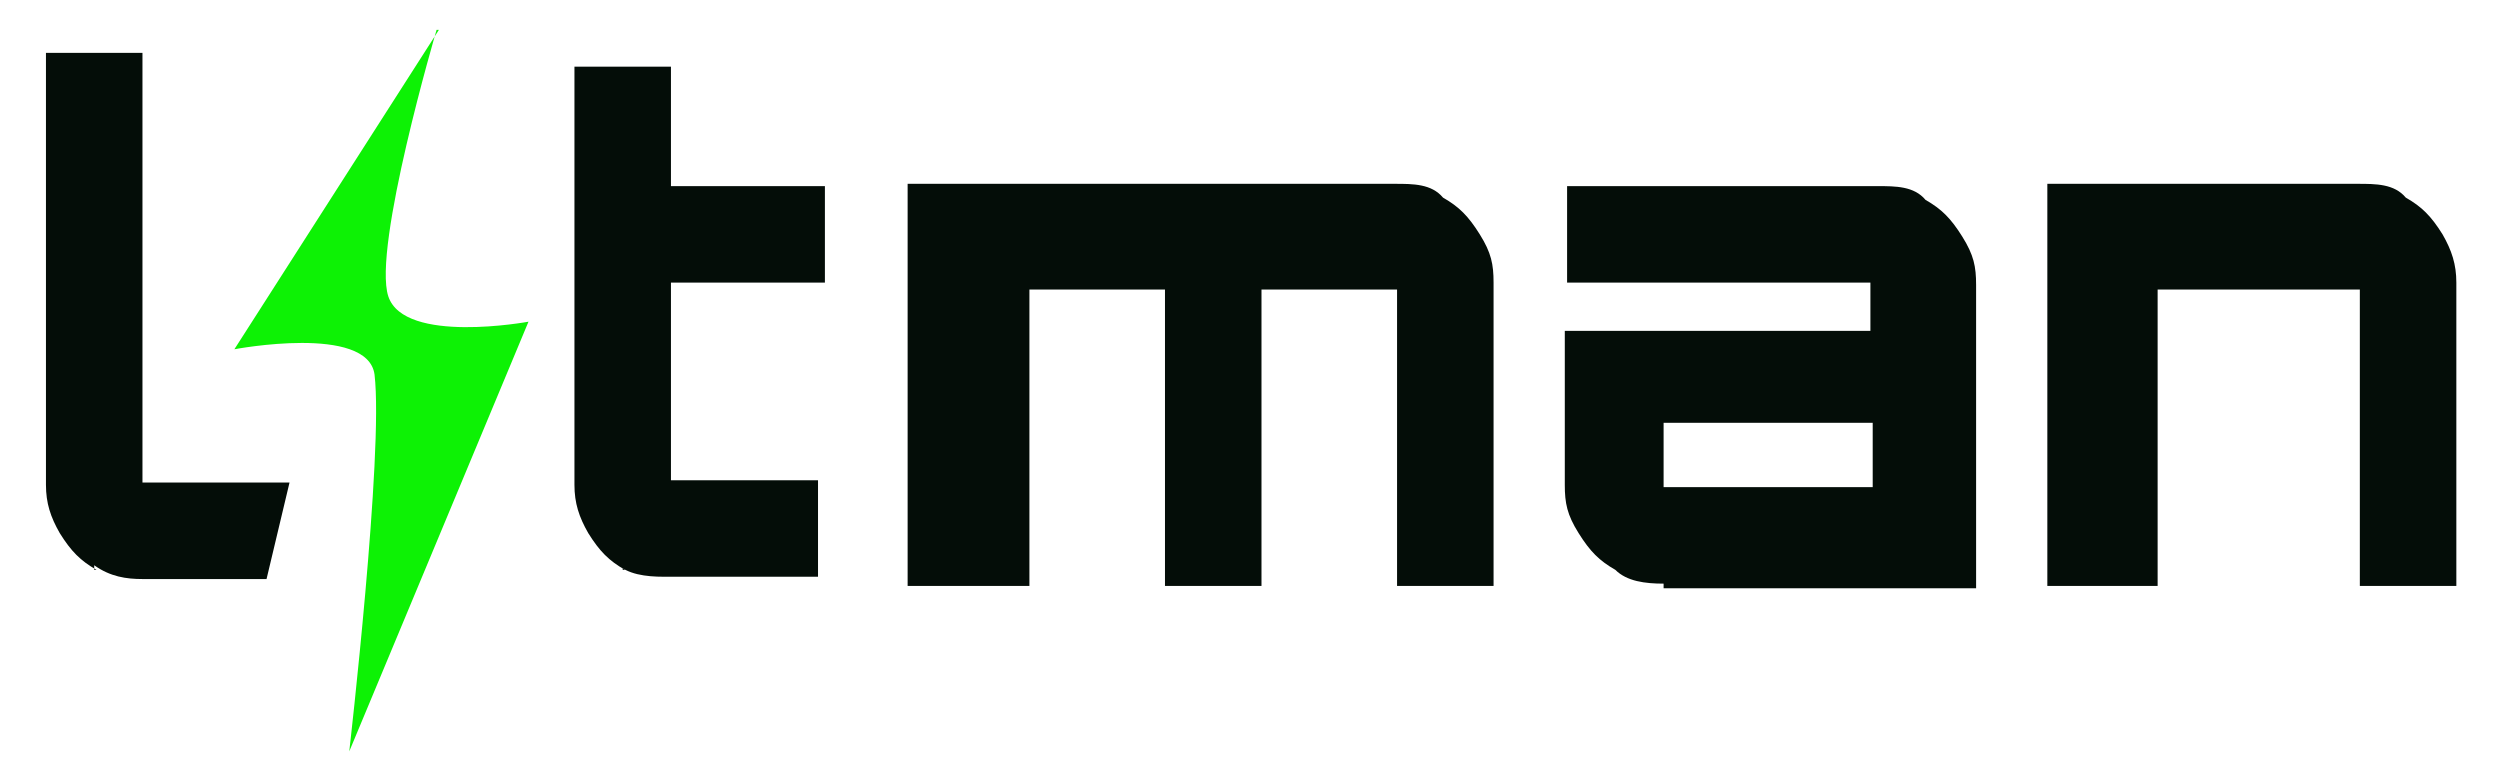
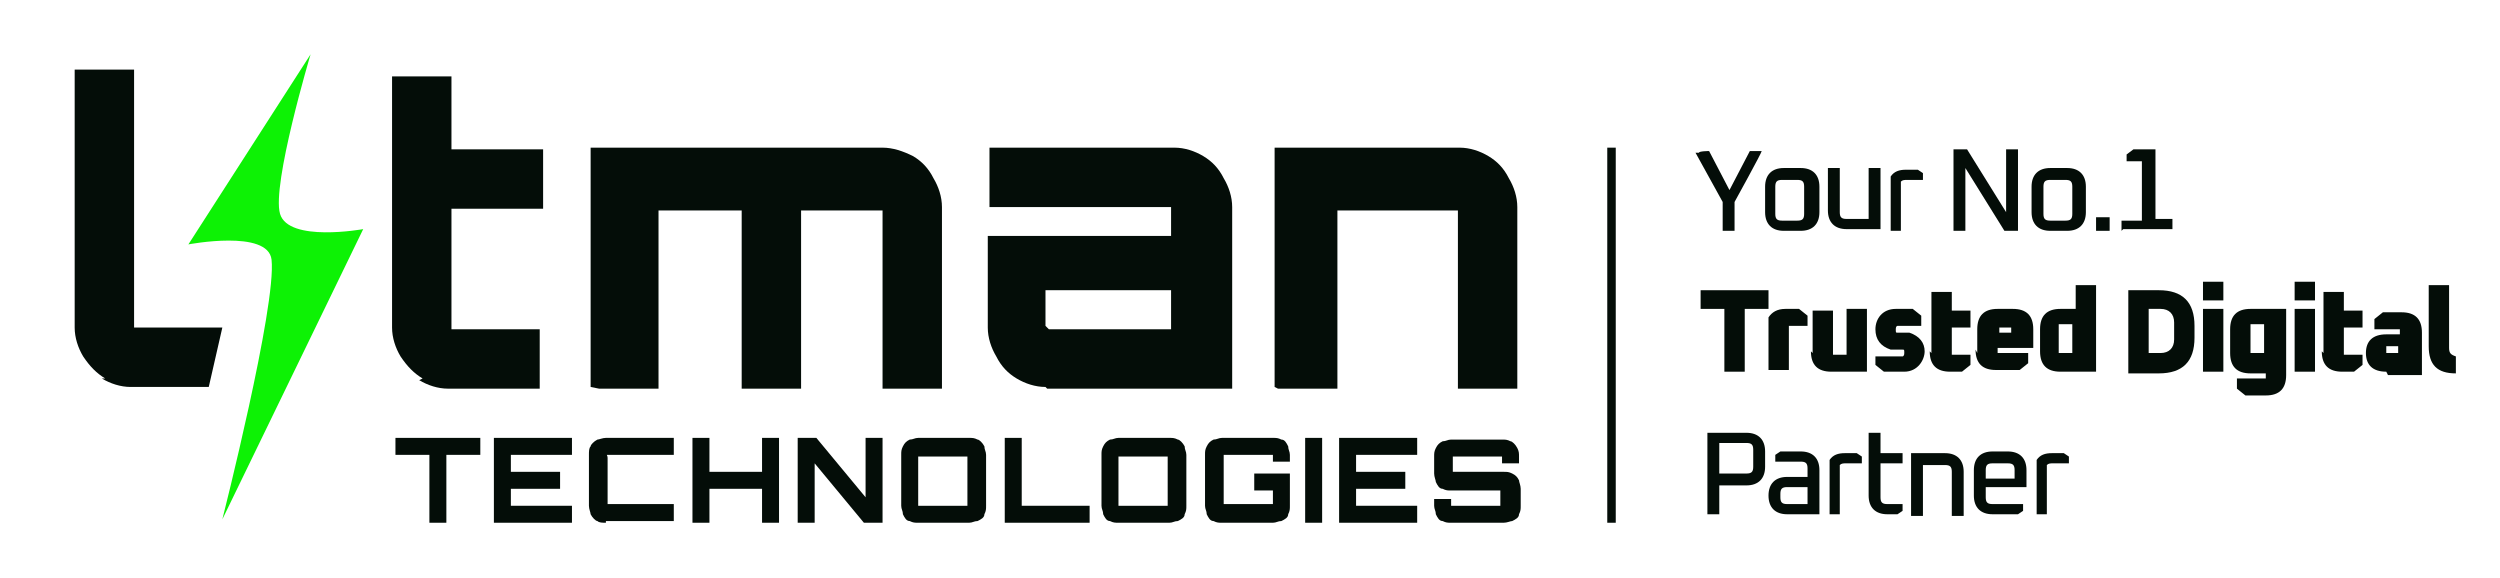
- <svg xmlns="http://www.w3.org/2000/svg" id="Layer_1" version="1.1" viewBox="0 0 108.8 34">
+ <svg xmlns="http://www.w3.org/2000/svg" id="Layer_1" version="1.1" viewBox="0 0 147.3 34">
  <defs>
    <style>
      .st0 {
        fill: #0df205;
        fill-rule: evenodd;
      }

      .st1 {
        fill: #040d08;
      }
    </style>
  </defs>
-   <path class="st0" d="M19.1,1.3l-8.9,13.9s5.8-1.1,6.1,1.1c.4,3.4-1.1,16.4-1.1,16.4l7.8-18.7s-5.4,1-6.1-1.1,2.1-11.6,2.1-11.6h.1Z" />
  <g>
-     <path class="st1" d="M4.2,24.8c-.7-.4-1.1-.8-1.6-1.6-.4-.7-.6-1.3-.6-2.1V2.3h4.2v18.7h6.4l-1,4.2h-5.4c-.7,0-1.4-.1-2.1-.6h0v.2Z" />
-     <path class="st1" d="M27.2,24.8c-.7-.4-1.1-.8-1.6-1.6-.4-.7-.6-1.3-.6-2.1V2.9h4.2v5.2h6.7v4.2h-6.7v8.6h6.4v4.2h-6.7c-.8,0-1.6-.1-2.1-.6h.3v.3Z" />
-     <path class="st1" d="M39.5,25.4V8h21.2c.8,0,1.6,0,2.1.6.7.4,1.1.8,1.6,1.6s.6,1.3.6,2.1v13.2h-4.2v-12.9h-5.9v12.9h-4.2v-12.9h-5.9v12.9h-5.3Z" />
-     <path class="st1" d="M72.4,25.4c-.8,0-1.6-.1-2.1-.6-.7-.4-1.1-.8-1.6-1.6s-.6-1.3-.6-2.1v-6.7h13.3v-2.1h-13.2v-4.2h13.5c.8,0,1.6,0,2.1.6.7.4,1.1.8,1.6,1.6.5.8.6,1.3.6,2.1v13.2h-13.6v-.2ZM72.6,21.2h8.9v-2.8h-9.1v2.5h0v.3h.2Z" />
-     <path class="st1" d="M89.1,25.4V8h13.5c.8,0,1.6,0,2.1.6.7.4,1.1.8,1.6,1.6.4.7.6,1.3.6,2.1v13.2h-4.2v-12.9h-8.8v12.9h-4.8Z" />
+     <path class="st0" d="M18.3,3.2l-7.2,11.2s4.7-.9,4.9.9c.3,2.7-2.9,15.3-2.9,15.3l8.3-17.1s-4.4.8-4.9-.9c-.5-1.7,1.8-9.4,1.8-9.4h0Z" />
+     <g>
+       <path class="st1" d="M6.2,22.3c-.5-.3-.9-.7-1.3-1.3-.3-.5-.5-1.1-.5-1.7V4.1h3.5v15.2s0,0,0,0c0,0,0,0,0,0h5.2l-.8,3.5h-4.6c-.6,0-1.2-.2-1.7-.5Z" />
+       <path class="st1" d="M24.9,22.3c-.5-.3-.9-.7-1.3-1.3-.3-.5-.5-1.1-.5-1.7V4.5h3.5v4.3h5.4v3.5h-5.4v7.1s0,0,0,0c0,0,0,0,0,0h5.2v3.5h-5.4c-.6,0-1.2-.2-1.7-.5Z" />
+       <path class="st1" d="M34.8,22.8v-14.1h17.2c.6,0,1.2.2,1.8.5.5.3.9.7,1.2,1.3.3.5.5,1.1.5,1.7v10.7h-3.5v-10.5s0,0,0,0c0,0,0,0,0,0h-4.8s0,0,0,0c0,0,0,0,0,0v10.5h-3.5v-10.5s0,0,0,0c0,0,0,0,0,0h-4.9s0,0,0,0c0,0,0,0,0,0v10.5h-3.5Z" />
+       <path class="st1" d="M61.6,22.8c-.6,0-1.2-.2-1.7-.5-.5-.3-.9-.7-1.2-1.3-.3-.5-.5-1.1-.5-1.7v-5.4h10.8v-1.7s0,0,0,0c0,0,0,0,0,0h-10.7v-3.5h10.9c.6,0,1.2.2,1.7.5.5.3.9.7,1.2,1.3.3.5.5,1.1.5,1.7v10.7h-10.9ZM61.8,19.4h7.2v-2.3h-7.4v2.1s0,0,0,0c0,0,0,0,0,0Z" />
+       <path class="st1" d="M75.1,22.8v-14.1h10.9c.6,0,1.2.2,1.7.5.5.3.9.7,1.2,1.3.3.5.5,1.1.5,1.7v10.7h-3.5v-10.5s0,0,0,0c0,0,0,0,0,0h-7.1s0,0,0,0c0,0,0,0,0,0v10.5h-3.5Z" />
+     </g>
+     <g>
+       <path class="st1" d="M25.3,30.8v-4h-2v-1h5v1h-2v4h-1Z" />
+       <path class="st1" d="M29.1,30.8v-5h4.6v1h-3.6v1h2.9v1h-2.9v1h3.6v1h-4.6Z" />
+       <path class="st1" d="M35.7,30.8c-.2,0-.4,0-.5-.1-.1,0-.3-.2-.4-.4,0-.1-.1-.3-.1-.5v-3c0-.2,0-.4.1-.5,0-.1.2-.3.4-.4.1,0,.3-.1.5-.1h4v1h-3.7c0,0-.1,0-.2,0s0,0,0,.2v2.5c0,0,0,.1,0,.2,0,0,0,0,.2,0h3.7v1h-4Z" />
+       <path class="st1" d="M40.8,30.8v-5h1v2h3.1v-2h1v5h-1v-2h-3.1v2h-1Z" />
+       <path class="st1" d="M47,30.8v-5h1.1l2.9,3.5v-3.5h1v5h-1.1l-2.9-3.5v3.5h-1Z" />
+       <path class="st1" d="M54.1,30.8c-.2,0-.3,0-.5-.1-.2,0-.3-.2-.4-.4,0-.2-.1-.3-.1-.5v-3c0-.2,0-.3.1-.5s.2-.3.4-.4c.2,0,.3-.1.5-.1h3c.2,0,.3,0,.5.1.1,0,.3.2.4.4,0,.2.1.3.1.5v3c0,.2,0,.3-.1.5,0,.2-.2.3-.4.4-.2,0-.3.1-.5.1h-3ZM54.1,29.8h2.9s0,0,0,0c0,0,0,0,0,0v-2.9s0,0,0,0c0,0,0,0,0,0h-2.9s0,0,0,0,0,0,0,0v2.9s0,0,0,0,0,0,0,0Z" />
+       <path class="st1" d="M59.2,30.8v-5h1v4h4v1h-5Z" />
+       <path class="st1" d="M65.9,30.8c-.2,0-.3,0-.5-.1-.2,0-.3-.2-.4-.4,0-.2-.1-.3-.1-.5v-3c0-.2,0-.3.1-.5s.2-.3.4-.4c.2,0,.3-.1.5-.1h3c.2,0,.3,0,.5.1.1,0,.3.2.4.4,0,.2.1.3.1.5v3c0,.2,0,.3-.1.5,0,.2-.2.3-.4.4-.2,0-.3.1-.5.1h-3ZM65.9,29.8h2.9s0,0,0,0c0,0,0,0,0,0v-2.9s0,0,0,0c0,0,0,0,0,0h-2.9s0,0,0,0,0,0,0,0v2.9s0,0,0,0,0,0,0,0Z" />
+       <path class="st1" d="M72,30.8c-.2,0-.3,0-.5-.1-.2,0-.3-.2-.4-.4,0-.2-.1-.3-.1-.5v-3c0-.2,0-.3.1-.5s.2-.3.4-.4c.2,0,.3-.1.5-.1h3c.2,0,.3,0,.5.1.2,0,.3.2.4.4,0,.2.1.3.1.5v.4h-1v-.4s0,0,0,0,0,0,0,0h-2.9s0,0,0,0,0,0,0,0v2.9s0,0,0,0,0,0,0,0h2.9s0,0,0,0,0,0,0,0v-.8h-1.1v-1h2.1v1.9c0,.2,0,.3-.1.5,0,.2-.2.3-.4.4-.2,0-.3.1-.5.1h-3Z" />
+       <path class="st1" d="M76.9,30.8v-5h1v5h-1Z" />
+       <path class="st1" d="M78.9,30.8v-5h4.6v1h-3.6v1h2.9v1h-2.9v1h3.6v1h-4.6Z" />
+       <path class="st1" d="M85.5,30.8c-.2,0-.3,0-.5-.1-.2,0-.3-.2-.4-.4,0-.2-.1-.3-.1-.5v-.4h1v.4s0,0,0,0,0,0,0,0h2.9s0,0,0,0,0,0,0,0v-.9s0,0,0,0c0,0,0,0,0,0h-2.9c-.2,0-.3,0-.5-.1-.2,0-.3-.2-.4-.4,0-.1-.1-.3-.1-.5v-1c0-.2,0-.3.1-.5s.2-.3.4-.4c.2,0,.3-.1.5-.1h3c.2,0,.3,0,.5.1.1,0,.3.2.4.4s.1.3.1.5v.4h-1v-.4s0,0,0,0,0,0,0,0h-2.9s0,0,0,0,0,0,0,0v.9s0,0,0,0c0,0,0,0,0,0h3c.2,0,.3,0,.5.1s.3.2.4.4c0,.1.1.3.1.5v1c0,.2,0,.3-.1.5,0,.2-.2.3-.4.4-.1,0-.3.1-.5.1h-3Z" />
+     </g>
  </g>
+   <g>
+     <path class="st1" d="M100.1,9h0c0-.1.6-.1.6-.1l1.2,2.3,1.2-2.3h.7c0,.1-1.6,3-1.6,3v1.7h-.7v-1.7l-1.6-2.9Z" />
+     <path class="st1" d="M104,12.5v-1.5c0-.7.4-1.1,1.1-1.1h1c.7,0,1.1.4,1.1,1.1v1.5c0,.7-.4,1.1-1.1,1.1h-1c-.7,0-1.1-.4-1.1-1.1ZM104.6,12.6c0,.3.1.4.4.4h.9c.3,0,.4-.1.4-.4v-1.6c0-.3-.1-.4-.4-.4h-.9c-.3,0-.4.1-.4.4v1.6Z" />
+     <path class="st1" d="M107.7,12.5v-2.6h.7v2.6c0,.3.1.4.4.4h1.3v-3h.7v3.6h-2c-.7,0-1.1-.4-1.1-1.1Z" />
+     <path class="st1" d="M111.4,13.6v-3.2c.2-.3.5-.4.9-.4h.7l.3.2v.4h-.9c-.2,0-.3,0-.4.1v2.9h-.7Z" />
+     <path class="st1" d="M115.1,13.6v-4.8h.8l2.3,3.7v-3.7h.7v4.8h-.8l-2.3-3.7v3.7h-.7Z" />
+     <path class="st1" d="M119.7,12.5v-1.5c0-.7.4-1.1,1.1-1.1h1c.7,0,1.1.4,1.1,1.1v1.5c0,.7-.4,1.1-1.1,1.1h-1c-.7,0-1.1-.4-1.1-1.1ZM120.4,12.6c0,.3.1.4.4.4h.9c.3,0,.4-.1.4-.4v-1.6c0-.3-.1-.4-.4-.4h-.9c-.3,0-.4.1-.4.4v1.6Z" />
+     <path class="st1" d="M123.5,13.6v-.8h.8v.8h-.8Z" />
+     <path class="st1" d="M125,13.6v-.6h1.2v-3.5h-.9v-.4l.4-.3h1.3v4.1h1v.6h-2.9Z" />
+     <path class="st1" d="M100.2,18.2v-1.1h4v1.1h-1.4v3.7h-1.2v-3.7h-1.4Z" />
+     <path class="st1" d="M104.2,21.9v-3.2c.2-.3.5-.5,1-.5h.8l.5.4v.6h-.9c-.1,0-.2,0-.2,0v2.6h-1.2Z" />
+     <path class="st1" d="M106.8,20.8v-2.5h1.2v2.6c0,0,0,0,0,0h.8v-2.7h1.2v3.7h-2.1c-.8,0-1.2-.4-1.2-1.2Z" />
+     <path class="st1" d="M110.5,21.6v-.6h1.6c0,0,.1,0,.1-.2s0-.2-.1-.2h-.7c-.6-.2-.9-.6-.9-1.2s.4-1.2,1.2-1.2h1l.5.4v.6h-1.4c0,0-.1,0-.1.2s0,.2.1.2h.7c.6.2.9.6.9,1.1s-.4,1.2-1.2,1.2h-1.2l-.5-.4Z" />
+     <path class="st1" d="M113.8,20.8v-3.6h1.2v1.1h1.1v1h-1.1v1.6c0,0,0,0,0,0h1.1v.6l-.5.4h-.7c-.8,0-1.2-.4-1.2-1.2Z" />
+     <path class="st1" d="M116.5,20.8v-1.4c0-.8.4-1.2,1.2-1.2h.9c.8,0,1.2.4,1.2,1.2v1.1h-2.1v.3c0,0,0,0,0,0h1.8v.6l-.5.4h-1.4c-.8,0-1.2-.4-1.2-1.2ZM117.6,19.6h.9v-.3c0,0,0,0,0,0h-.7c0,0,0,0,0,0v.3Z" />
+     <path class="st1" d="M120.2,20.8v-1.4c0-.8.4-1.2,1.2-1.2h.9v-1.4h1.2v5.1h-2.1c-.8,0-1.2-.4-1.2-1.2ZM121.3,20.8c0,0,0,0,0,0h.8v-1.7h-.8c0,0,0,0,0,0v1.5Z" />
+     <path class="st1" d="M125.4,21.9v-4.8h1.8c1.4,0,2.1.7,2.1,2.1v.7c0,1.4-.7,2.1-2.1,2.1h-1.8ZM126.6,20.8h.7c.5,0,.8-.3.8-.8v-1c0-.5-.3-.8-.8-.8h-.7v2.6Z" />
+     <path class="st1" d="M129.8,17.7v-1.1h1.2v1.1h-1.2ZM129.8,21.9v-3.7h1.2v3.7h-1.2Z" />
+     <path class="st1" d="M131.4,20.8v-1.4c0-.8.4-1.2,1.2-1.2h2.1v3.9c0,.8-.4,1.2-1.2,1.2h-1.2l-.5-.4v-.6h1.7c0,0,0,0,0,0v-.3h-.9c-.8,0-1.2-.4-1.2-1.2ZM132.6,20.8c0,0,0,0,0,0h.8v-1.7h-.8c0,0,0,0,0,0v1.5Z" />
+     <path class="st1" d="M135.2,17.7v-1.1h1.2v1.1h-1.2ZM135.2,21.9v-3.7h1.2v3.7h-1.2Z" />
+     <path class="st1" d="M136.9,20.8v-3.6h1.2v1.1h1.1v1h-1.1v1.6c0,0,0,0,0,0h1.1v.6l-.5.4h-.7c-.8,0-1.2-.4-1.2-1.2Z" />
+     <path class="st1" d="M140.6,21.9c-.8,0-1.2-.4-1.2-1.1s.4-1.1,1.2-1.1h.8v-.3c0,0,0,0,0,0h-1.5v-.6l.5-.4h1.1c.8,0,1.2.4,1.2,1.2v2.5h-2ZM140.6,20.8c0,0,0,0,0,0h.7v-.4h-.7c0,0,0,0,0,0v.2Z" />
+     <path class="st1" d="M143.1,20.4v-3.6h1.2v3.7c0,.3.1.4.4.5v1c-1.1,0-1.6-.5-1.6-1.6Z" />
+     <path class="st1" d="M100.6,30.3v-4.8h2.3c.7,0,1.1.4,1.1,1.1v.9c0,.7-.4,1.1-1.1,1.1h-1.6v1.7h-.7ZM101.3,27.9h1.6c.3,0,.4-.1.4-.4v-1c0-.3-.1-.4-.4-.4h-1.6v1.8Z" />
+     <path class="st1" d="M105.3,30.3c-.7,0-1.1-.4-1.1-1.1s.4-1.1,1.1-1.1h1.2v-.5c0-.3-.1-.4-.4-.4h-1.5v-.4l.3-.2h1.2c.7,0,1.1.4,1.1,1.1v2.6h-1.8ZM104.9,29.3c0,.3.1.4.4.4h1.2v-1h-1.2c-.3,0-.4.1-.4.4v.2Z" />
+     <path class="st1" d="M107.8,30.3v-3.2c.2-.3.5-.4.9-.4h.7l.3.2v.4h-.9c-.2,0-.3,0-.4.1v2.9h-.7Z" />
+     <path class="st1" d="M110.1,29.2v-3.7h.7v1.2h1.3v.6h-1.3v2c0,.3.1.4.4.4h.9v.4l-.3.2h-.6c-.7,0-1.1-.4-1.1-1.1Z" />
+     <path class="st1" d="M112.6,30.3v-3.6h2c.7,0,1.1.4,1.1,1.1v2.6h-.7v-2.6c0-.3-.1-.4-.4-.4h-1.3v3h-.7Z" />
+     <path class="st1" d="M116.3,29.2v-1.5c0-.7.4-1.1,1.1-1.1h.9c.7,0,1.1.4,1.1,1.1v1h-2.4v.6c0,.3.1.4.4.4h1.8v.4l-.3.2h-1.5c-.7,0-1.1-.4-1.1-1.1ZM117,28.2h1.7v-.5c0-.3-.1-.4-.4-.4h-.9c-.3,0-.4.1-.4.4v.5Z" />
+     <path class="st1" d="M120,30.3v-3.2c.2-.3.5-.4.9-.4h.7l.3.2v.4h-.9c-.2,0-.3,0-.4.1v2.9h-.7Z" />
+   </g>
+   <rect class="st1" x="94.7" y="8.7" width=".5" height="22.1" />
</svg>
